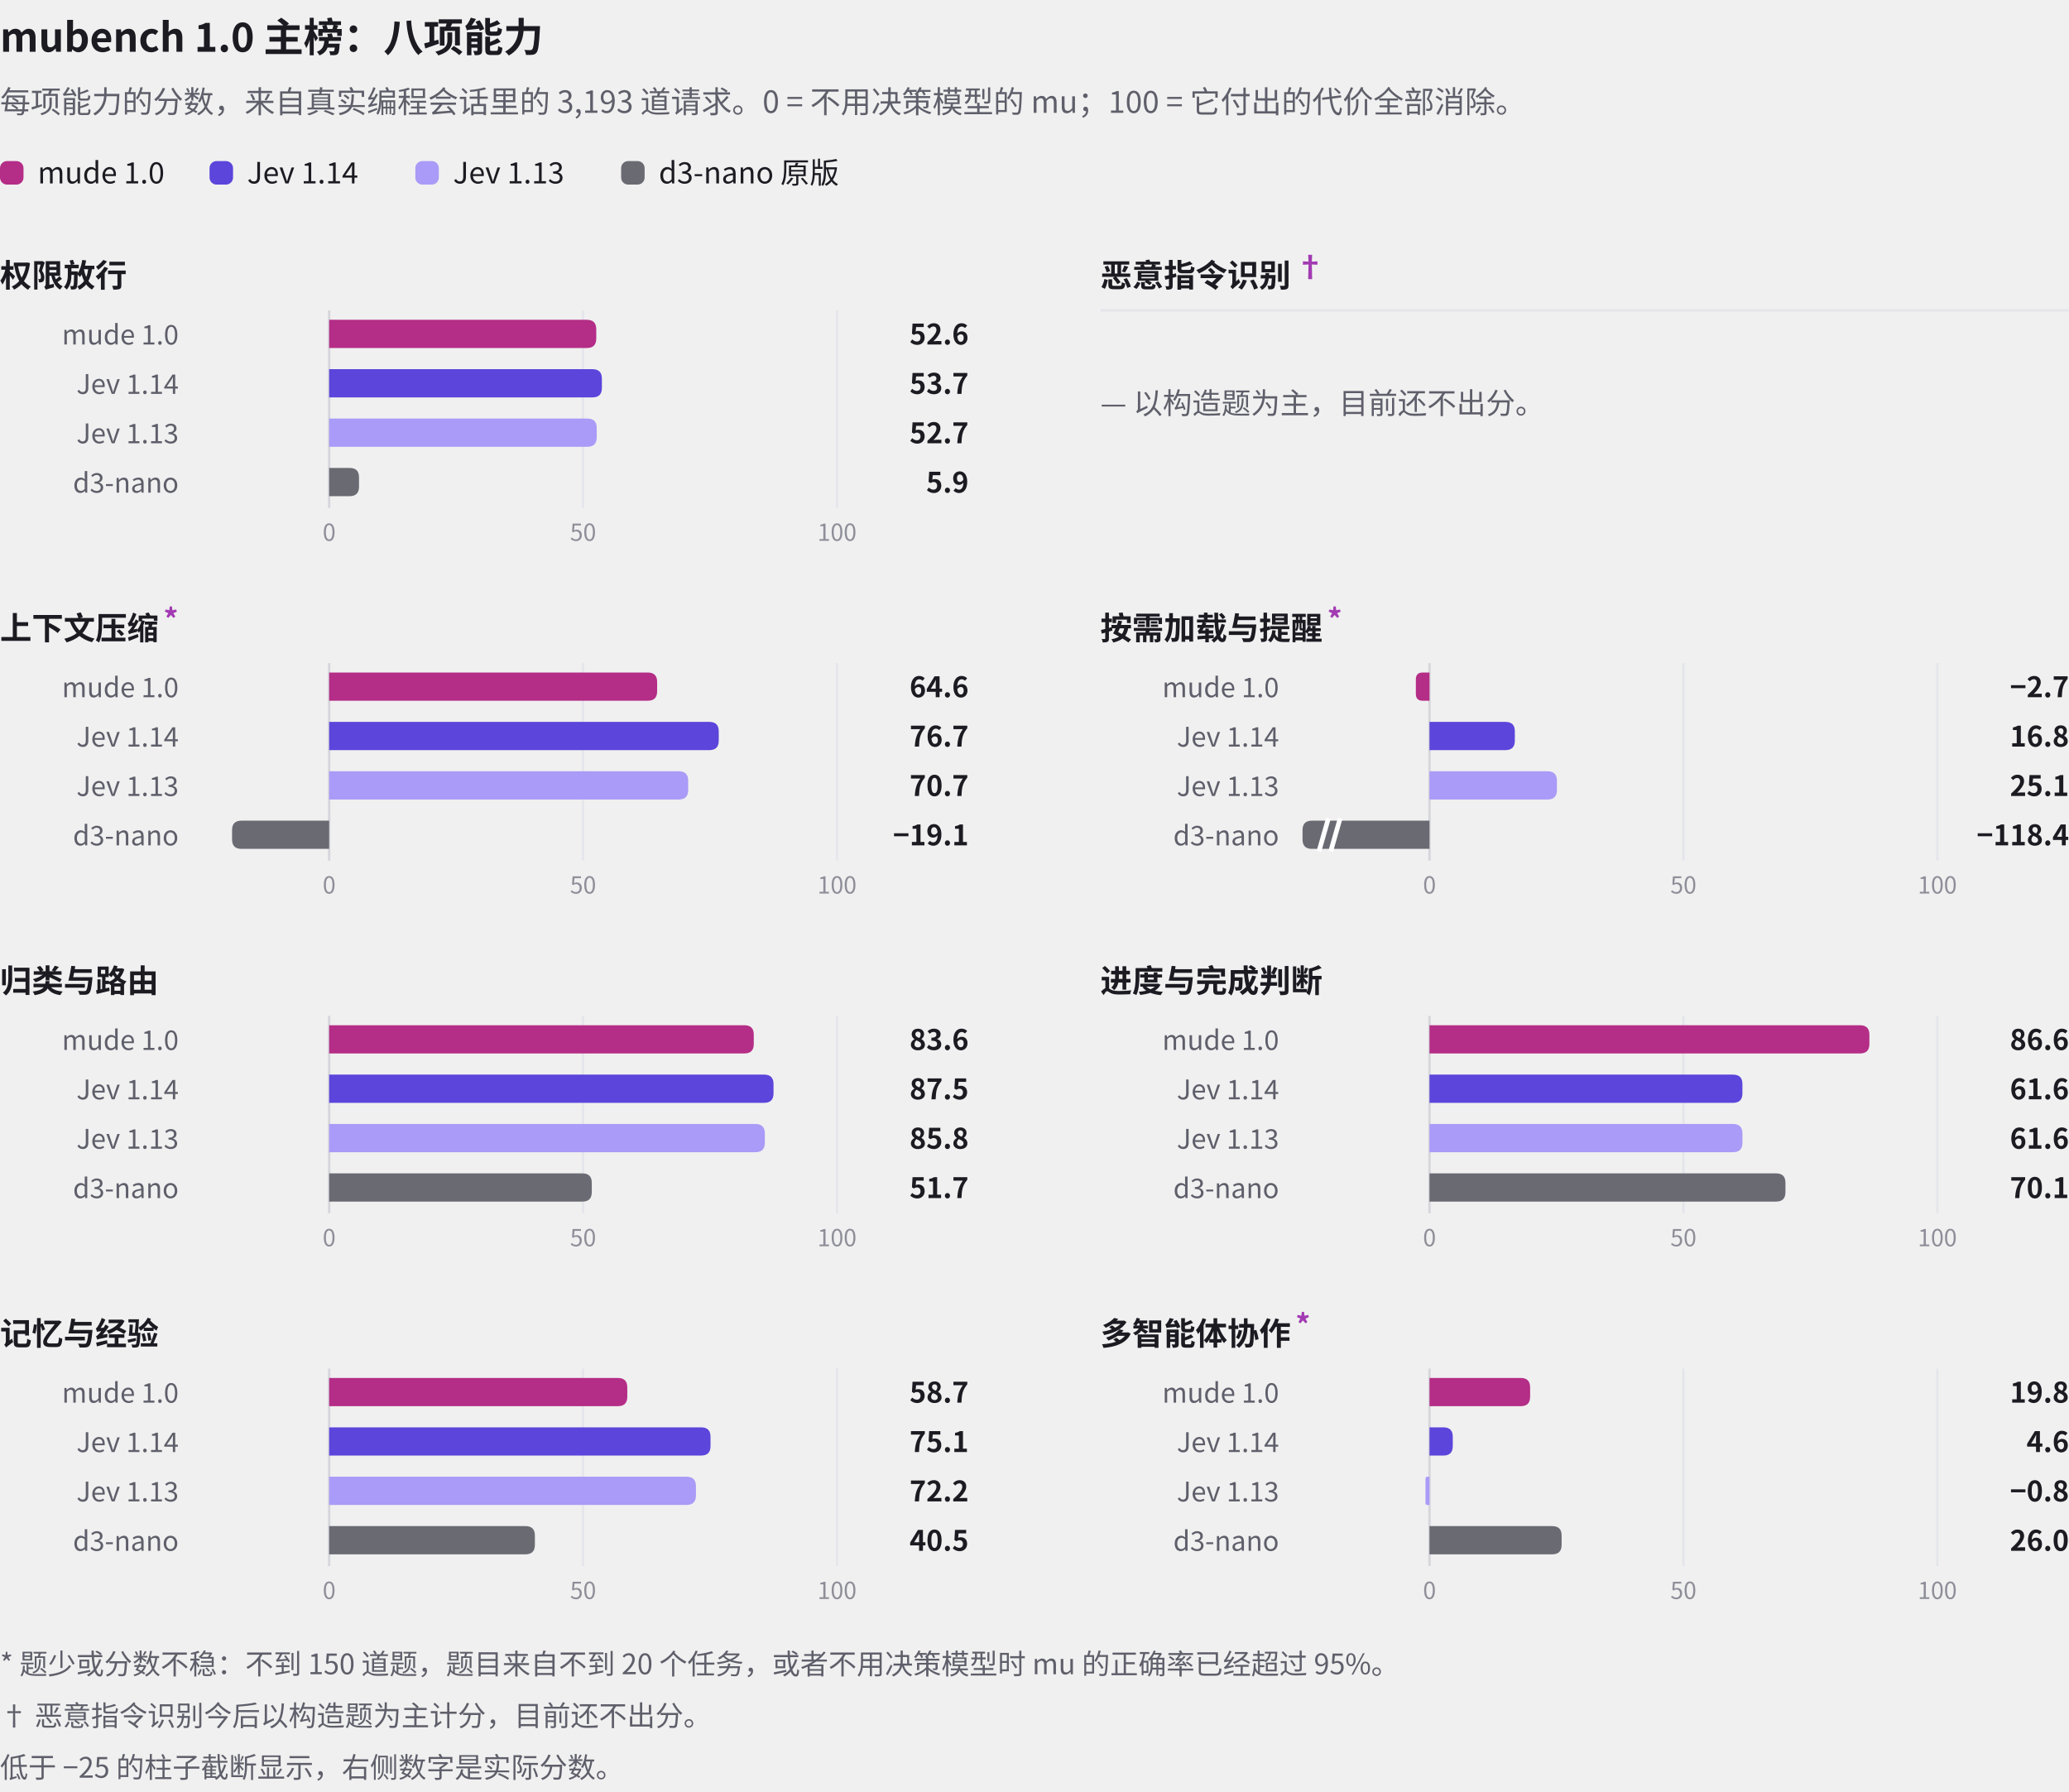
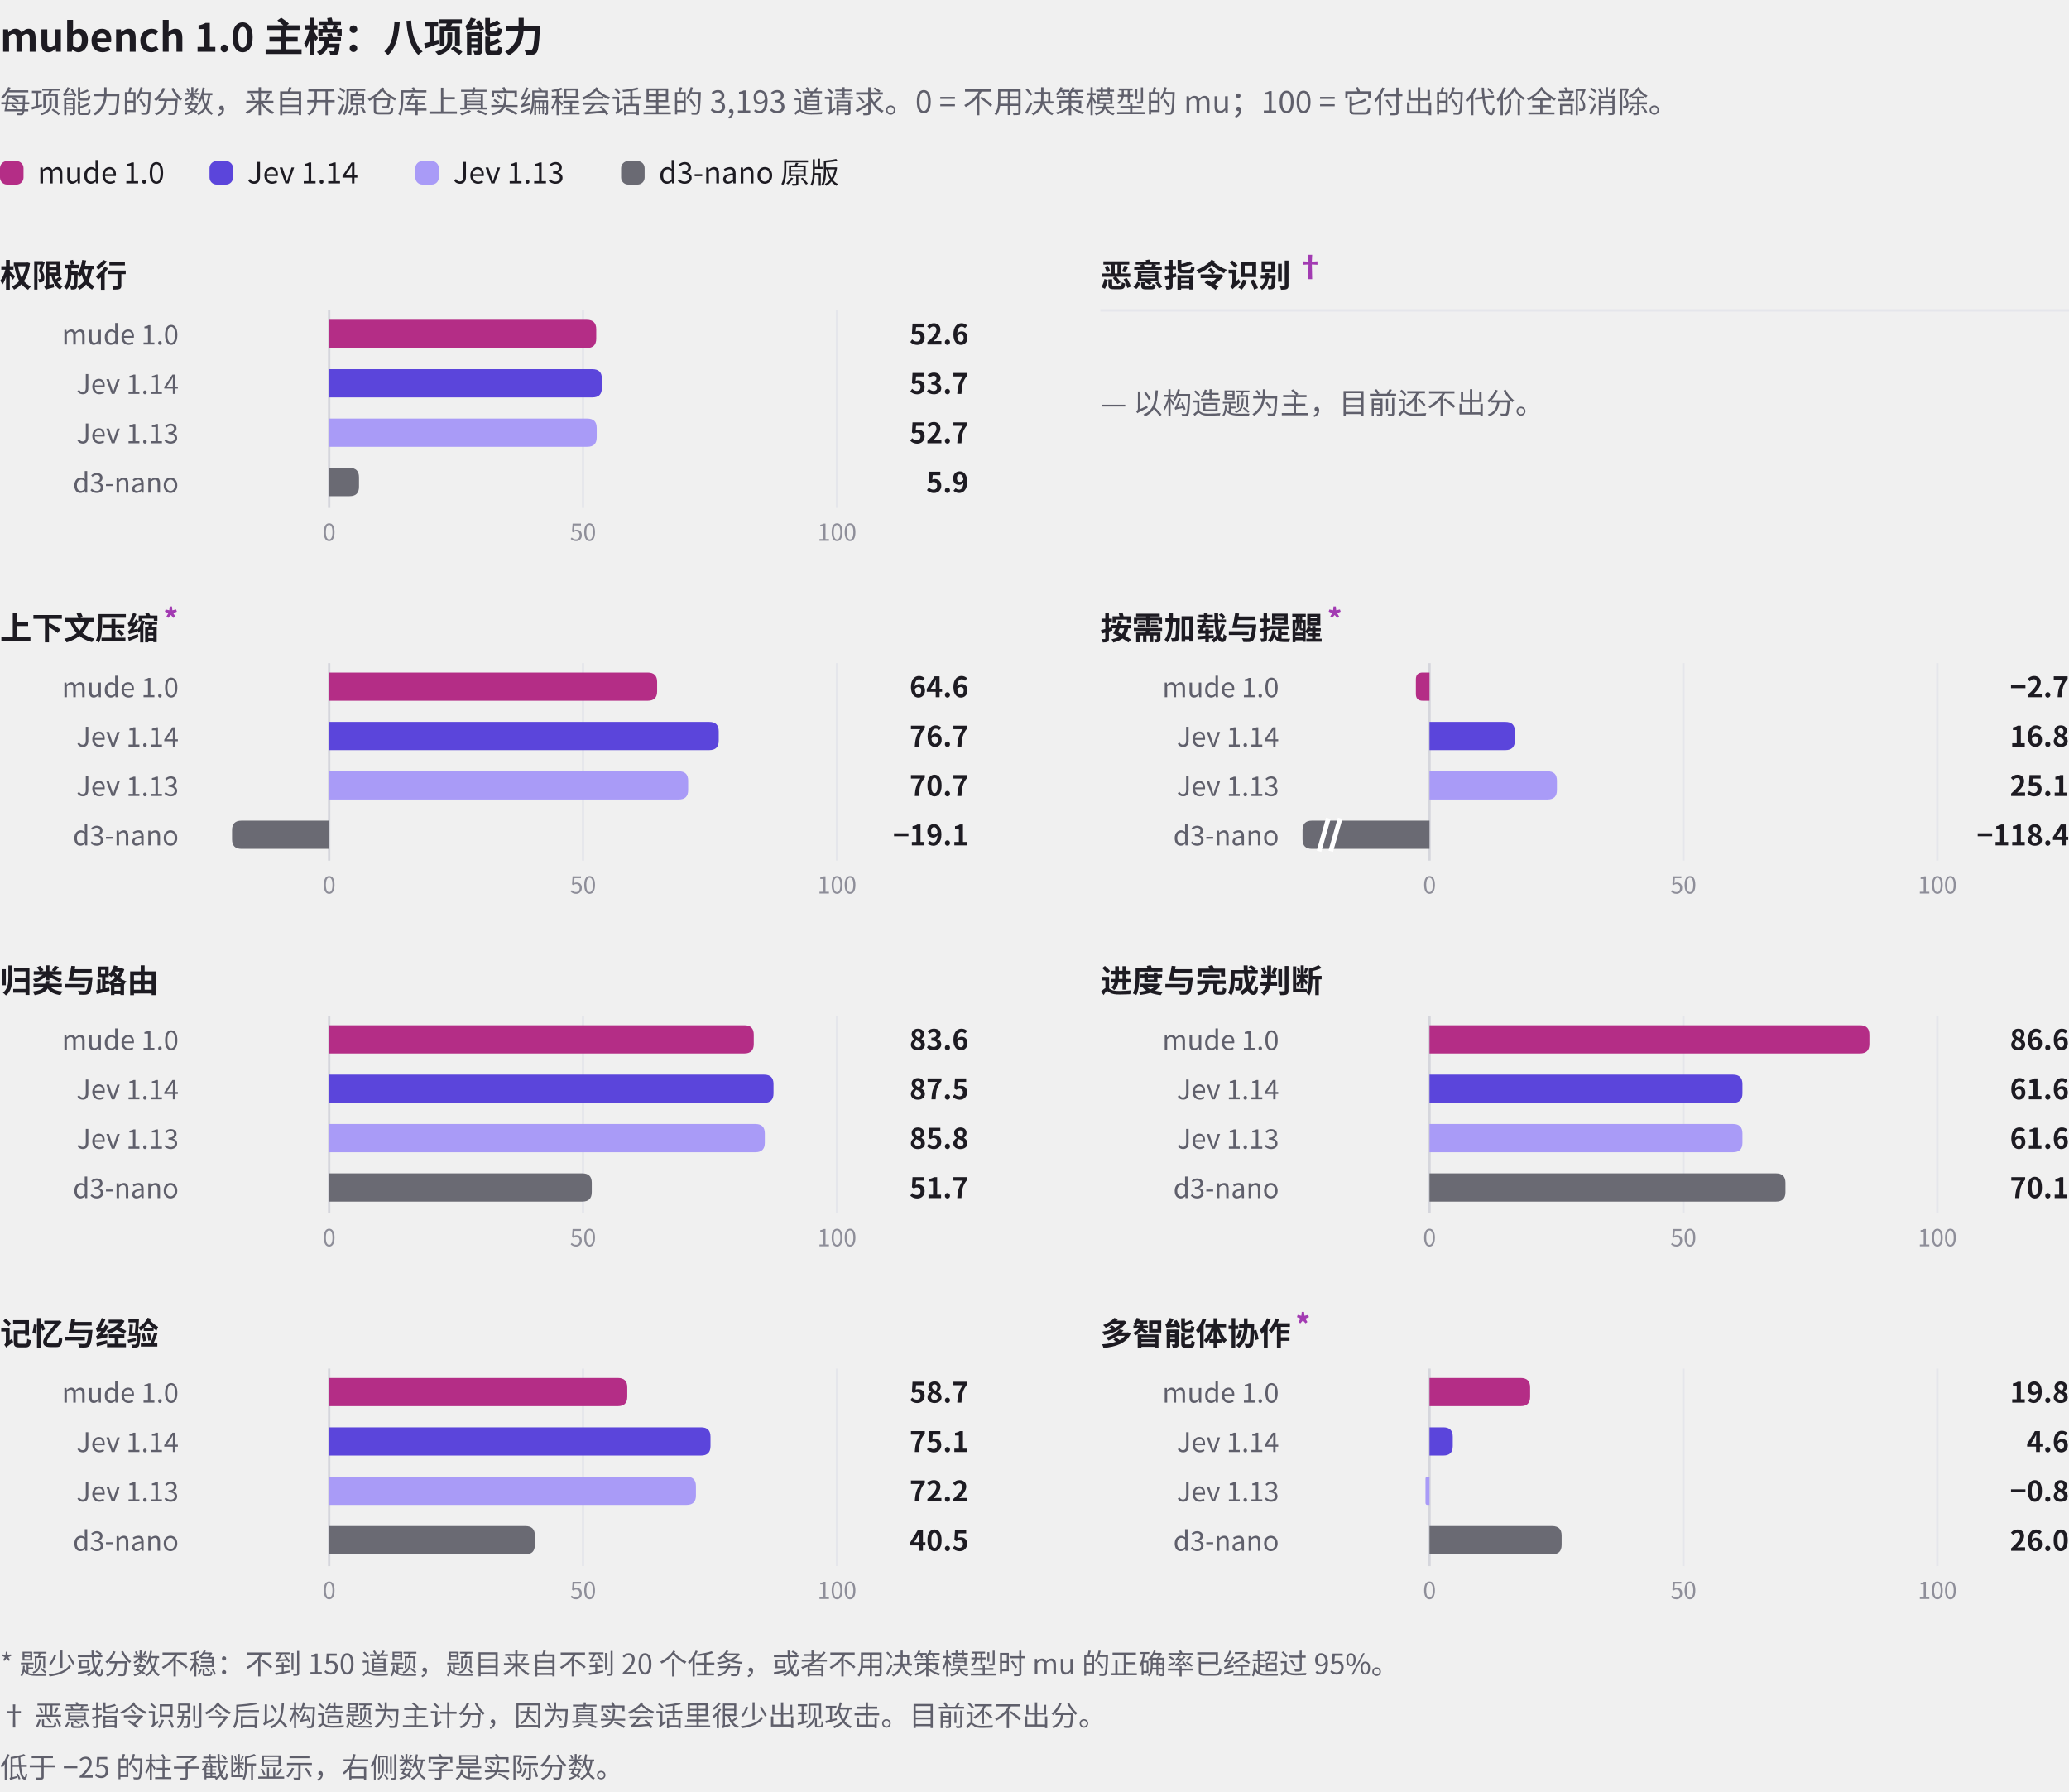
<svg xmlns="http://www.w3.org/2000/svg" width="880" height="762" viewBox="0 0 880 762" role="img" aria-labelledby="t d" font-family="-apple-system, BlinkMacSystemFont, &quot;Segoe UI&quot;, &quot;PingFang SC&quot;, &quot;Hiragino Sans GB&quot;, &quot;Noto Sans CJK SC&quot;, &quot;Noto Sans SC&quot;, &quot;Microsoft YaHei&quot;, &quot;Helvetica Neue&quot;, Arial, sans-serif">
  <text x="0" y="22" font-size="17" font-weight="650" fill="#1d1b22">mubench 1.0 主榜：八项能力</text>
-   <text x="0" y="48" font-size="13" fill="#5f5f6b">每项能力的分数，来自真实编程会话里的 3,193 道请求。0 = 不用决策模型的 mu；100 = 它付出的代价全部消除。</text>
+   <text x="0" y="48" font-size="13" fill="#5f5f6b">每项能力的分数，来自开源仓库上真实编程会话里的 3,193 道请求。0 = 不用决策模型的 mu；100 = 它付出的代价全部消除。</text>
  <rect x="0" y="68.5" width="10" height="10" rx="3" fill="#b42d86" />
  <text x="16" y="78" font-size="12.5" fill="#1d1b22">mude 1.0</text>
  <rect x="89.12" y="68.5" width="10" height="10" rx="3" fill="#5b45db" />
  <text x="105.1" y="78" font-size="12.5" fill="#1d1b22">Jev 1.14</text>
  <rect x="176.65" y="68.5" width="10" height="10" rx="3" fill="#a99bf7" />
  <text x="192.7" y="78" font-size="12.5" fill="#1d1b22">Jev 1.13</text>
  <rect x="264.18" y="68.5" width="10" height="10" rx="3" fill="#6a6a73" />
  <text x="280.2" y="78" font-size="12.5" fill="#1d1b22">d3-nano 原版</text>
  <text x="0" y="122" font-size="13.5" font-weight="650" fill="#1d1b22">权限放行</text>
  <line x1="140" y1="132" x2="140" y2="216" stroke="#d5d6dc" stroke-width="1" />
  <line x1="248" y1="132" x2="248" y2="216" stroke="#e5e6eb" stroke-width="1" />
  <line x1="356" y1="132" x2="356" y2="216" stroke="#e5e6eb" stroke-width="1" />
  <text x="76" y="146.5" font-size="11.5" text-anchor="end" fill="#5f5f6b">mude 1.0</text>
  <path d="M140,136 H249.6 Q253.6,136 253.6,140 V144 Q253.6,148 249.6,148 H140 Z" fill="#b42d86" />
  <text x="412" y="146.5" font-size="12" font-weight="600" text-anchor="end" style="font-variant-numeric: tabular-nums" fill="#1d1b22">52.6</text>
  <text x="76" y="167.5" font-size="11.5" text-anchor="end" fill="#5f5f6b">Jev 1.14</text>
  <path d="M140,157 H252 Q256,157 256,161 V165 Q256,169 252,169 H140 Z" fill="#5b45db" />
  <text x="412" y="167.5" font-size="12" font-weight="600" text-anchor="end" style="font-variant-numeric: tabular-nums" fill="#1d1b22">53.7</text>
  <text x="76" y="188.5" font-size="11.5" text-anchor="end" fill="#5f5f6b">Jev 1.13</text>
  <path d="M140,178 H249.8 Q253.8,178 253.8,182 V186 Q253.8,190 249.8,190 H140 Z" fill="#a99bf7" />
  <text x="412" y="188.5" font-size="12" font-weight="600" text-anchor="end" style="font-variant-numeric: tabular-nums" fill="#1d1b22">52.7</text>
  <text x="76" y="209.5" font-size="11.5" text-anchor="end" fill="#5f5f6b">d3-nano</text>
  <path d="M140,199 H148.7 Q152.7,199 152.7,203 V207 Q152.7,211 148.7,211 H140 Z" fill="#6a6a73" />
  <text x="412" y="209.5" font-size="12" font-weight="600" text-anchor="end" style="font-variant-numeric: tabular-nums" fill="#1d1b22">5.9</text>
  <text x="140" y="230" font-size="10" text-anchor="middle" style="font-variant-numeric: tabular-nums" fill="#8e8e99">0</text>
  <text x="248" y="230" font-size="10" text-anchor="middle" style="font-variant-numeric: tabular-nums" fill="#8e8e99">50</text>
  <text x="356" y="230" font-size="10" text-anchor="middle" style="font-variant-numeric: tabular-nums" fill="#8e8e99">100</text>
  <text x="468" y="122" font-size="13.5" font-weight="650" fill="#1d1b22">恶意指令识别<tspan dx="2" dy="-4" font-size="12.5" font-weight="700" fill="#a23bb2">†</tspan>
  </text>
  <line x1="468" y1="132" x2="880" y2="132" stroke="#e5e6eb" stroke-width="1" />
  <text x="468" y="176" font-size="12.5" fill="#5f5f6b">—   以构造题为主，目前还不出分。</text>
  <text x="0" y="272" font-size="13.5" font-weight="650" fill="#1d1b22">上下文压缩<tspan dx="2" dy="-4" font-size="12.5" font-weight="700" fill="#a23bb2">*</tspan>
  </text>
  <line x1="140" y1="282" x2="140" y2="366" stroke="#d5d6dc" stroke-width="1" />
  <line x1="248" y1="282" x2="248" y2="366" stroke="#e5e6eb" stroke-width="1" />
  <line x1="356" y1="282" x2="356" y2="366" stroke="#e5e6eb" stroke-width="1" />
  <text x="76" y="296.5" font-size="11.5" text-anchor="end" fill="#5f5f6b">mude 1.0</text>
  <path d="M140,286 H275.5 Q279.5,286 279.5,290 V294 Q279.5,298 275.5,298 H140 Z" fill="#b42d86" />
  <text x="412" y="296.5" font-size="12" font-weight="600" text-anchor="end" style="font-variant-numeric: tabular-nums" fill="#1d1b22">64.6</text>
  <text x="76" y="317.5" font-size="11.5" text-anchor="end" fill="#5f5f6b">Jev 1.14</text>
  <path d="M140,307 H301.7 Q305.7,307 305.7,311 V315 Q305.7,319 301.7,319 H140 Z" fill="#5b45db" />
  <text x="412" y="317.5" font-size="12" font-weight="600" text-anchor="end" style="font-variant-numeric: tabular-nums" fill="#1d1b22">76.7</text>
  <text x="76" y="338.5" font-size="11.5" text-anchor="end" fill="#5f5f6b">Jev 1.13</text>
  <path d="M140,328 H288.7 Q292.7,328 292.7,332 V336 Q292.7,340 288.7,340 H140 Z" fill="#a99bf7" />
  <text x="412" y="338.5" font-size="12" font-weight="600" text-anchor="end" style="font-variant-numeric: tabular-nums" fill="#1d1b22">70.7</text>
  <text x="76" y="359.5" font-size="11.5" text-anchor="end" fill="#5f5f6b">d3-nano</text>
  <path d="M140,349 H102.7 Q98.7,349 98.7,353 V357 Q98.7,361 102.7,361 H140 Z" fill="#6a6a73" />
  <text x="412" y="359.5" font-size="12" font-weight="600" text-anchor="end" style="font-variant-numeric: tabular-nums" fill="#1d1b22">−19.1</text>
  <text x="140" y="380" font-size="10" text-anchor="middle" style="font-variant-numeric: tabular-nums" fill="#8e8e99">0</text>
  <text x="248" y="380" font-size="10" text-anchor="middle" style="font-variant-numeric: tabular-nums" fill="#8e8e99">50</text>
  <text x="356" y="380" font-size="10" text-anchor="middle" style="font-variant-numeric: tabular-nums" fill="#8e8e99">100</text>
  <text x="468" y="272" font-size="13.5" font-weight="650" fill="#1d1b22">按需加载与提醒<tspan dx="2" dy="-4" font-size="12.5" font-weight="700" fill="#a23bb2">*</tspan>
  </text>
  <line x1="608" y1="282" x2="608" y2="366" stroke="#d5d6dc" stroke-width="1" />
  <line x1="716" y1="282" x2="716" y2="366" stroke="#e5e6eb" stroke-width="1" />
  <line x1="824" y1="282" x2="824" y2="366" stroke="#e5e6eb" stroke-width="1" />
  <text x="544" y="296.5" font-size="11.5" text-anchor="end" fill="#5f5f6b">mude 1.0</text>
  <path d="M608,286 H605.1 Q602.2,286 602.2,288.9 V295.1 Q602.2,298 605.1,298 H608 Z" fill="#b42d86" />
  <text x="880" y="296.5" font-size="12" font-weight="600" text-anchor="end" style="font-variant-numeric: tabular-nums" fill="#1d1b22">−2.7</text>
  <text x="544" y="317.5" font-size="11.5" text-anchor="end" fill="#5f5f6b">Jev 1.14</text>
  <path d="M608,307 H640.3 Q644.3,307 644.3,311 V315 Q644.3,319 640.3,319 H608 Z" fill="#5b45db" />
  <text x="880" y="317.5" font-size="12" font-weight="600" text-anchor="end" style="font-variant-numeric: tabular-nums" fill="#1d1b22">16.8</text>
  <text x="544" y="338.5" font-size="11.5" text-anchor="end" fill="#5f5f6b">Jev 1.13</text>
  <path d="M608,328 H658.2 Q662.2,328 662.2,332 V336 Q662.2,340 658.2,340 H608 Z" fill="#a99bf7" />
  <text x="880" y="338.5" font-size="12" font-weight="600" text-anchor="end" style="font-variant-numeric: tabular-nums" fill="#1d1b22">25.1</text>
  <text x="544" y="359.5" font-size="11.5" text-anchor="end" fill="#5f5f6b">d3-nano</text>
  <path d="M608,349 H558 Q554,349 554,353 V357 Q554,361 558,361 H608 Z" fill="#6a6a73" />
  <line x1="561" y1="362" x2="565" y2="348" stroke="#ffffff" stroke-width="2" />
  <line x1="566" y1="362" x2="570" y2="348" stroke="#ffffff" stroke-width="2" />
  <text x="880" y="359.5" font-size="12" font-weight="600" text-anchor="end" style="font-variant-numeric: tabular-nums" fill="#1d1b22">−118.4</text>
  <text x="608" y="380" font-size="10" text-anchor="middle" style="font-variant-numeric: tabular-nums" fill="#8e8e99">0</text>
  <text x="716" y="380" font-size="10" text-anchor="middle" style="font-variant-numeric: tabular-nums" fill="#8e8e99">50</text>
  <text x="824" y="380" font-size="10" text-anchor="middle" style="font-variant-numeric: tabular-nums" fill="#8e8e99">100</text>
  <text x="0" y="422" font-size="13.5" font-weight="650" fill="#1d1b22">归类与路由</text>
  <line x1="140" y1="432" x2="140" y2="516" stroke="#d5d6dc" stroke-width="1" />
  <line x1="248" y1="432" x2="248" y2="516" stroke="#e5e6eb" stroke-width="1" />
  <line x1="356" y1="432" x2="356" y2="516" stroke="#e5e6eb" stroke-width="1" />
  <text x="76" y="446.5" font-size="11.5" text-anchor="end" fill="#5f5f6b">mude 1.0</text>
  <path d="M140,436 H316.6 Q320.6,436 320.6,440 V444 Q320.6,448 316.6,448 H140 Z" fill="#b42d86" />
  <text x="412" y="446.5" font-size="12" font-weight="600" text-anchor="end" style="font-variant-numeric: tabular-nums" fill="#1d1b22">83.6</text>
  <text x="76" y="467.5" font-size="11.5" text-anchor="end" fill="#5f5f6b">Jev 1.14</text>
  <path d="M140,457 H325 Q329,457 329,461 V465 Q329,469 325,469 H140 Z" fill="#5b45db" />
  <text x="412" y="467.5" font-size="12" font-weight="600" text-anchor="end" style="font-variant-numeric: tabular-nums" fill="#1d1b22">87.5</text>
  <text x="76" y="488.5" font-size="11.5" text-anchor="end" fill="#5f5f6b">Jev 1.13</text>
  <path d="M140,478 H321.3 Q325.3,478 325.3,482 V486 Q325.3,490 321.3,490 H140 Z" fill="#a99bf7" />
  <text x="412" y="488.5" font-size="12" font-weight="600" text-anchor="end" style="font-variant-numeric: tabular-nums" fill="#1d1b22">85.8</text>
  <text x="76" y="509.5" font-size="11.5" text-anchor="end" fill="#5f5f6b">d3-nano</text>
  <path d="M140,499 H247.7 Q251.7,499 251.7,503 V507 Q251.7,511 247.7,511 H140 Z" fill="#6a6a73" />
  <text x="412" y="509.5" font-size="12" font-weight="600" text-anchor="end" style="font-variant-numeric: tabular-nums" fill="#1d1b22">51.7</text>
  <text x="140" y="530" font-size="10" text-anchor="middle" style="font-variant-numeric: tabular-nums" fill="#8e8e99">0</text>
  <text x="248" y="530" font-size="10" text-anchor="middle" style="font-variant-numeric: tabular-nums" fill="#8e8e99">50</text>
  <text x="356" y="530" font-size="10" text-anchor="middle" style="font-variant-numeric: tabular-nums" fill="#8e8e99">100</text>
  <text x="468" y="422" font-size="13.5" font-weight="650" fill="#1d1b22">进度与完成判断</text>
  <line x1="608" y1="432" x2="608" y2="516" stroke="#d5d6dc" stroke-width="1" />
  <line x1="716" y1="432" x2="716" y2="516" stroke="#e5e6eb" stroke-width="1" />
  <line x1="824" y1="432" x2="824" y2="516" stroke="#e5e6eb" stroke-width="1" />
  <text x="544" y="446.5" font-size="11.5" text-anchor="end" fill="#5f5f6b">mude 1.0</text>
  <path d="M608,436 H791.1 Q795.1,436 795.1,440 V444 Q795.1,448 791.1,448 H608 Z" fill="#b42d86" />
  <text x="880" y="446.5" font-size="12" font-weight="600" text-anchor="end" style="font-variant-numeric: tabular-nums" fill="#1d1b22">86.6</text>
  <text x="544" y="467.5" font-size="11.5" text-anchor="end" fill="#5f5f6b">Jev 1.14</text>
  <path d="M608,457 H737.1 Q741.1,457 741.1,461 V465 Q741.1,469 737.1,469 H608 Z" fill="#5b45db" />
  <text x="880" y="467.5" font-size="12" font-weight="600" text-anchor="end" style="font-variant-numeric: tabular-nums" fill="#1d1b22">61.6</text>
  <text x="544" y="488.5" font-size="11.5" text-anchor="end" fill="#5f5f6b">Jev 1.13</text>
  <path d="M608,478 H737.1 Q741.1,478 741.1,482 V486 Q741.1,490 737.1,490 H608 Z" fill="#a99bf7" />
  <text x="880" y="488.5" font-size="12" font-weight="600" text-anchor="end" style="font-variant-numeric: tabular-nums" fill="#1d1b22">61.6</text>
  <text x="544" y="509.5" font-size="11.5" text-anchor="end" fill="#5f5f6b">d3-nano</text>
  <path d="M608,499 H755.4 Q759.4,499 759.4,503 V507 Q759.4,511 755.4,511 H608 Z" fill="#6a6a73" />
  <text x="880" y="509.5" font-size="12" font-weight="600" text-anchor="end" style="font-variant-numeric: tabular-nums" fill="#1d1b22">70.1</text>
  <text x="608" y="530" font-size="10" text-anchor="middle" style="font-variant-numeric: tabular-nums" fill="#8e8e99">0</text>
  <text x="716" y="530" font-size="10" text-anchor="middle" style="font-variant-numeric: tabular-nums" fill="#8e8e99">50</text>
  <text x="824" y="530" font-size="10" text-anchor="middle" style="font-variant-numeric: tabular-nums" fill="#8e8e99">100</text>
  <text x="0" y="572" font-size="13.5" font-weight="650" fill="#1d1b22">记忆与经验</text>
  <line x1="140" y1="582" x2="140" y2="666" stroke="#d5d6dc" stroke-width="1" />
  <line x1="248" y1="582" x2="248" y2="666" stroke="#e5e6eb" stroke-width="1" />
  <line x1="356" y1="582" x2="356" y2="666" stroke="#e5e6eb" stroke-width="1" />
  <text x="76" y="596.5" font-size="11.5" text-anchor="end" fill="#5f5f6b">mude 1.0</text>
  <path d="M140,586 H262.8 Q266.8,586 266.8,590 V594 Q266.8,598 262.8,598 H140 Z" fill="#b42d86" />
  <text x="412" y="596.5" font-size="12" font-weight="600" text-anchor="end" style="font-variant-numeric: tabular-nums" fill="#1d1b22">58.7</text>
  <text x="76" y="617.5" font-size="11.5" text-anchor="end" fill="#5f5f6b">Jev 1.14</text>
  <path d="M140,607 H298.2 Q302.2,607 302.2,611 V615 Q302.2,619 298.2,619 H140 Z" fill="#5b45db" />
  <text x="412" y="617.5" font-size="12" font-weight="600" text-anchor="end" style="font-variant-numeric: tabular-nums" fill="#1d1b22">75.1</text>
  <text x="76" y="638.5" font-size="11.5" text-anchor="end" fill="#5f5f6b">Jev 1.13</text>
  <path d="M140,628 H292 Q296,628 296,632 V636 Q296,640 292,640 H140 Z" fill="#a99bf7" />
  <text x="412" y="638.5" font-size="12" font-weight="600" text-anchor="end" style="font-variant-numeric: tabular-nums" fill="#1d1b22">72.2</text>
  <text x="76" y="659.5" font-size="11.5" text-anchor="end" fill="#5f5f6b">d3-nano</text>
  <path d="M140,649 H223.5 Q227.5,649 227.5,653 V657 Q227.5,661 223.5,661 H140 Z" fill="#6a6a73" />
  <text x="412" y="659.5" font-size="12" font-weight="600" text-anchor="end" style="font-variant-numeric: tabular-nums" fill="#1d1b22">40.5</text>
  <text x="140" y="680" font-size="10" text-anchor="middle" style="font-variant-numeric: tabular-nums" fill="#8e8e99">0</text>
  <text x="248" y="680" font-size="10" text-anchor="middle" style="font-variant-numeric: tabular-nums" fill="#8e8e99">50</text>
  <text x="356" y="680" font-size="10" text-anchor="middle" style="font-variant-numeric: tabular-nums" fill="#8e8e99">100</text>
  <text x="468" y="572" font-size="13.5" font-weight="650" fill="#1d1b22">多智能体协作<tspan dx="2" dy="-4" font-size="12.5" font-weight="700" fill="#a23bb2">*</tspan>
  </text>
  <line x1="608" y1="582" x2="608" y2="666" stroke="#d5d6dc" stroke-width="1" />
  <line x1="716" y1="582" x2="716" y2="666" stroke="#e5e6eb" stroke-width="1" />
  <line x1="824" y1="582" x2="824" y2="666" stroke="#e5e6eb" stroke-width="1" />
  <text x="544" y="596.5" font-size="11.5" text-anchor="end" fill="#5f5f6b">mude 1.0</text>
  <path d="M608,586 H646.8 Q650.8,586 650.8,590 V594 Q650.8,598 646.8,598 H608 Z" fill="#b42d86" />
  <text x="880" y="596.5" font-size="12" font-weight="600" text-anchor="end" style="font-variant-numeric: tabular-nums" fill="#1d1b22">19.8</text>
  <text x="544" y="617.5" font-size="11.5" text-anchor="end" fill="#5f5f6b">Jev 1.14</text>
  <path d="M608,607 H613.9 Q617.9,607 617.9,611 V615 Q617.9,619 613.9,619 H608 Z" fill="#5b45db" />
  <text x="880" y="617.5" font-size="12" font-weight="600" text-anchor="end" style="font-variant-numeric: tabular-nums" fill="#1d1b22">4.6</text>
  <text x="544" y="638.5" font-size="11.5" text-anchor="end" fill="#5f5f6b">Jev 1.13</text>
  <path d="M608,628 H607.1 Q606.3,628 606.3,628.9 V639.1 Q606.3,640 607.1,640 H608 Z" fill="#a99bf7" />
  <text x="880" y="638.5" font-size="12" font-weight="600" text-anchor="end" style="font-variant-numeric: tabular-nums" fill="#1d1b22">−0.8</text>
  <text x="544" y="659.5" font-size="11.5" text-anchor="end" fill="#5f5f6b">d3-nano</text>
  <path d="M608,649 H660.2 Q664.2,649 664.2,653 V657 Q664.2,661 660.2,661 H608 Z" fill="#6a6a73" />
  <text x="880" y="659.5" font-size="12" font-weight="600" text-anchor="end" style="font-variant-numeric: tabular-nums" fill="#1d1b22">26.0</text>
  <text x="608" y="680" font-size="10" text-anchor="middle" style="font-variant-numeric: tabular-nums" fill="#8e8e99">0</text>
  <text x="716" y="680" font-size="10" text-anchor="middle" style="font-variant-numeric: tabular-nums" fill="#8e8e99">50</text>
  <text x="824" y="680" font-size="10" text-anchor="middle" style="font-variant-numeric: tabular-nums" fill="#8e8e99">100</text>
  <text x="0" y="712" font-size="12" fill="#5f5f6b">* 题少或分数不稳：不到 150 道题，题目来自不到 20 个任务，或者不用决策模型时 mu 的正确率已经超过 95%。</text>
-   <text x="0" y="734" font-size="12" fill="#5f5f6b">† 恶意指令识别今后以构造题为主计分，目前还不出分。</text>
+   <text x="0" y="734" font-size="12" fill="#5f5f6b">† 恶意指令识别今后以构造题为主计分，因为真实会话里很少出现攻击。目前还不出分。</text>
  <text x="0" y="756" font-size="12" fill="#5f5f6b">低于 −25 的柱子截断显示，右侧数字是实际分数。</text>
</svg>
